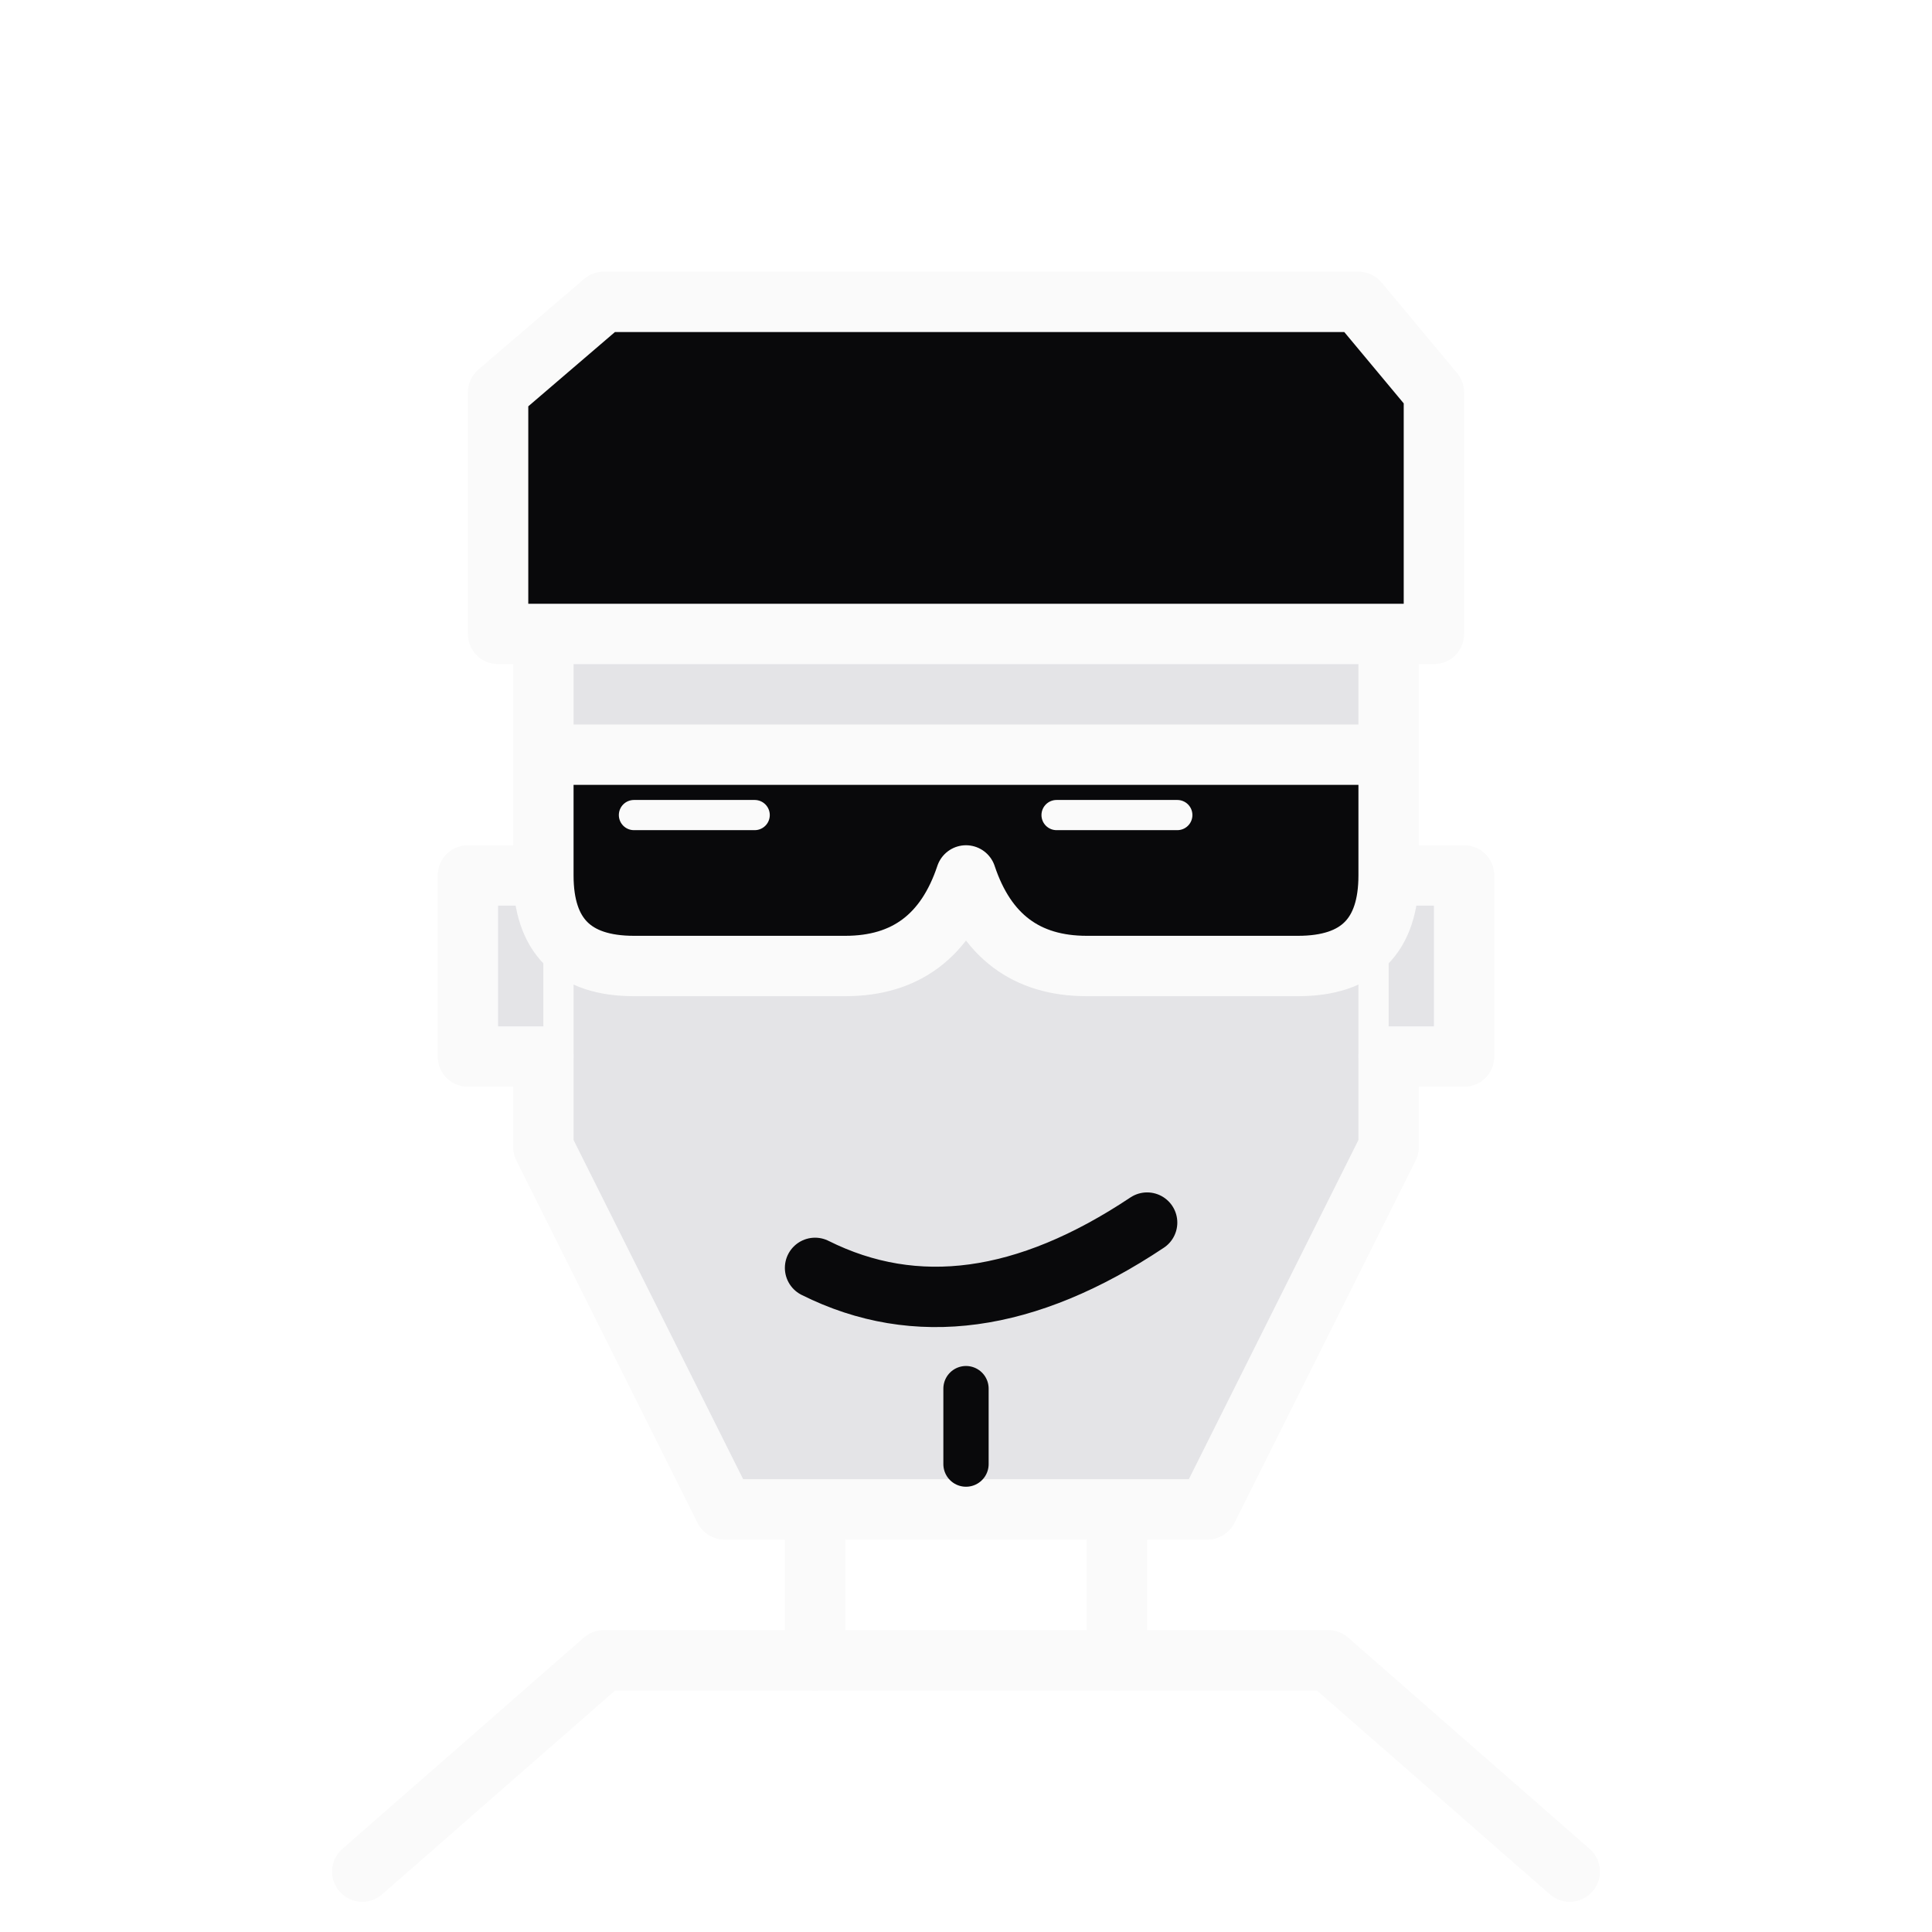
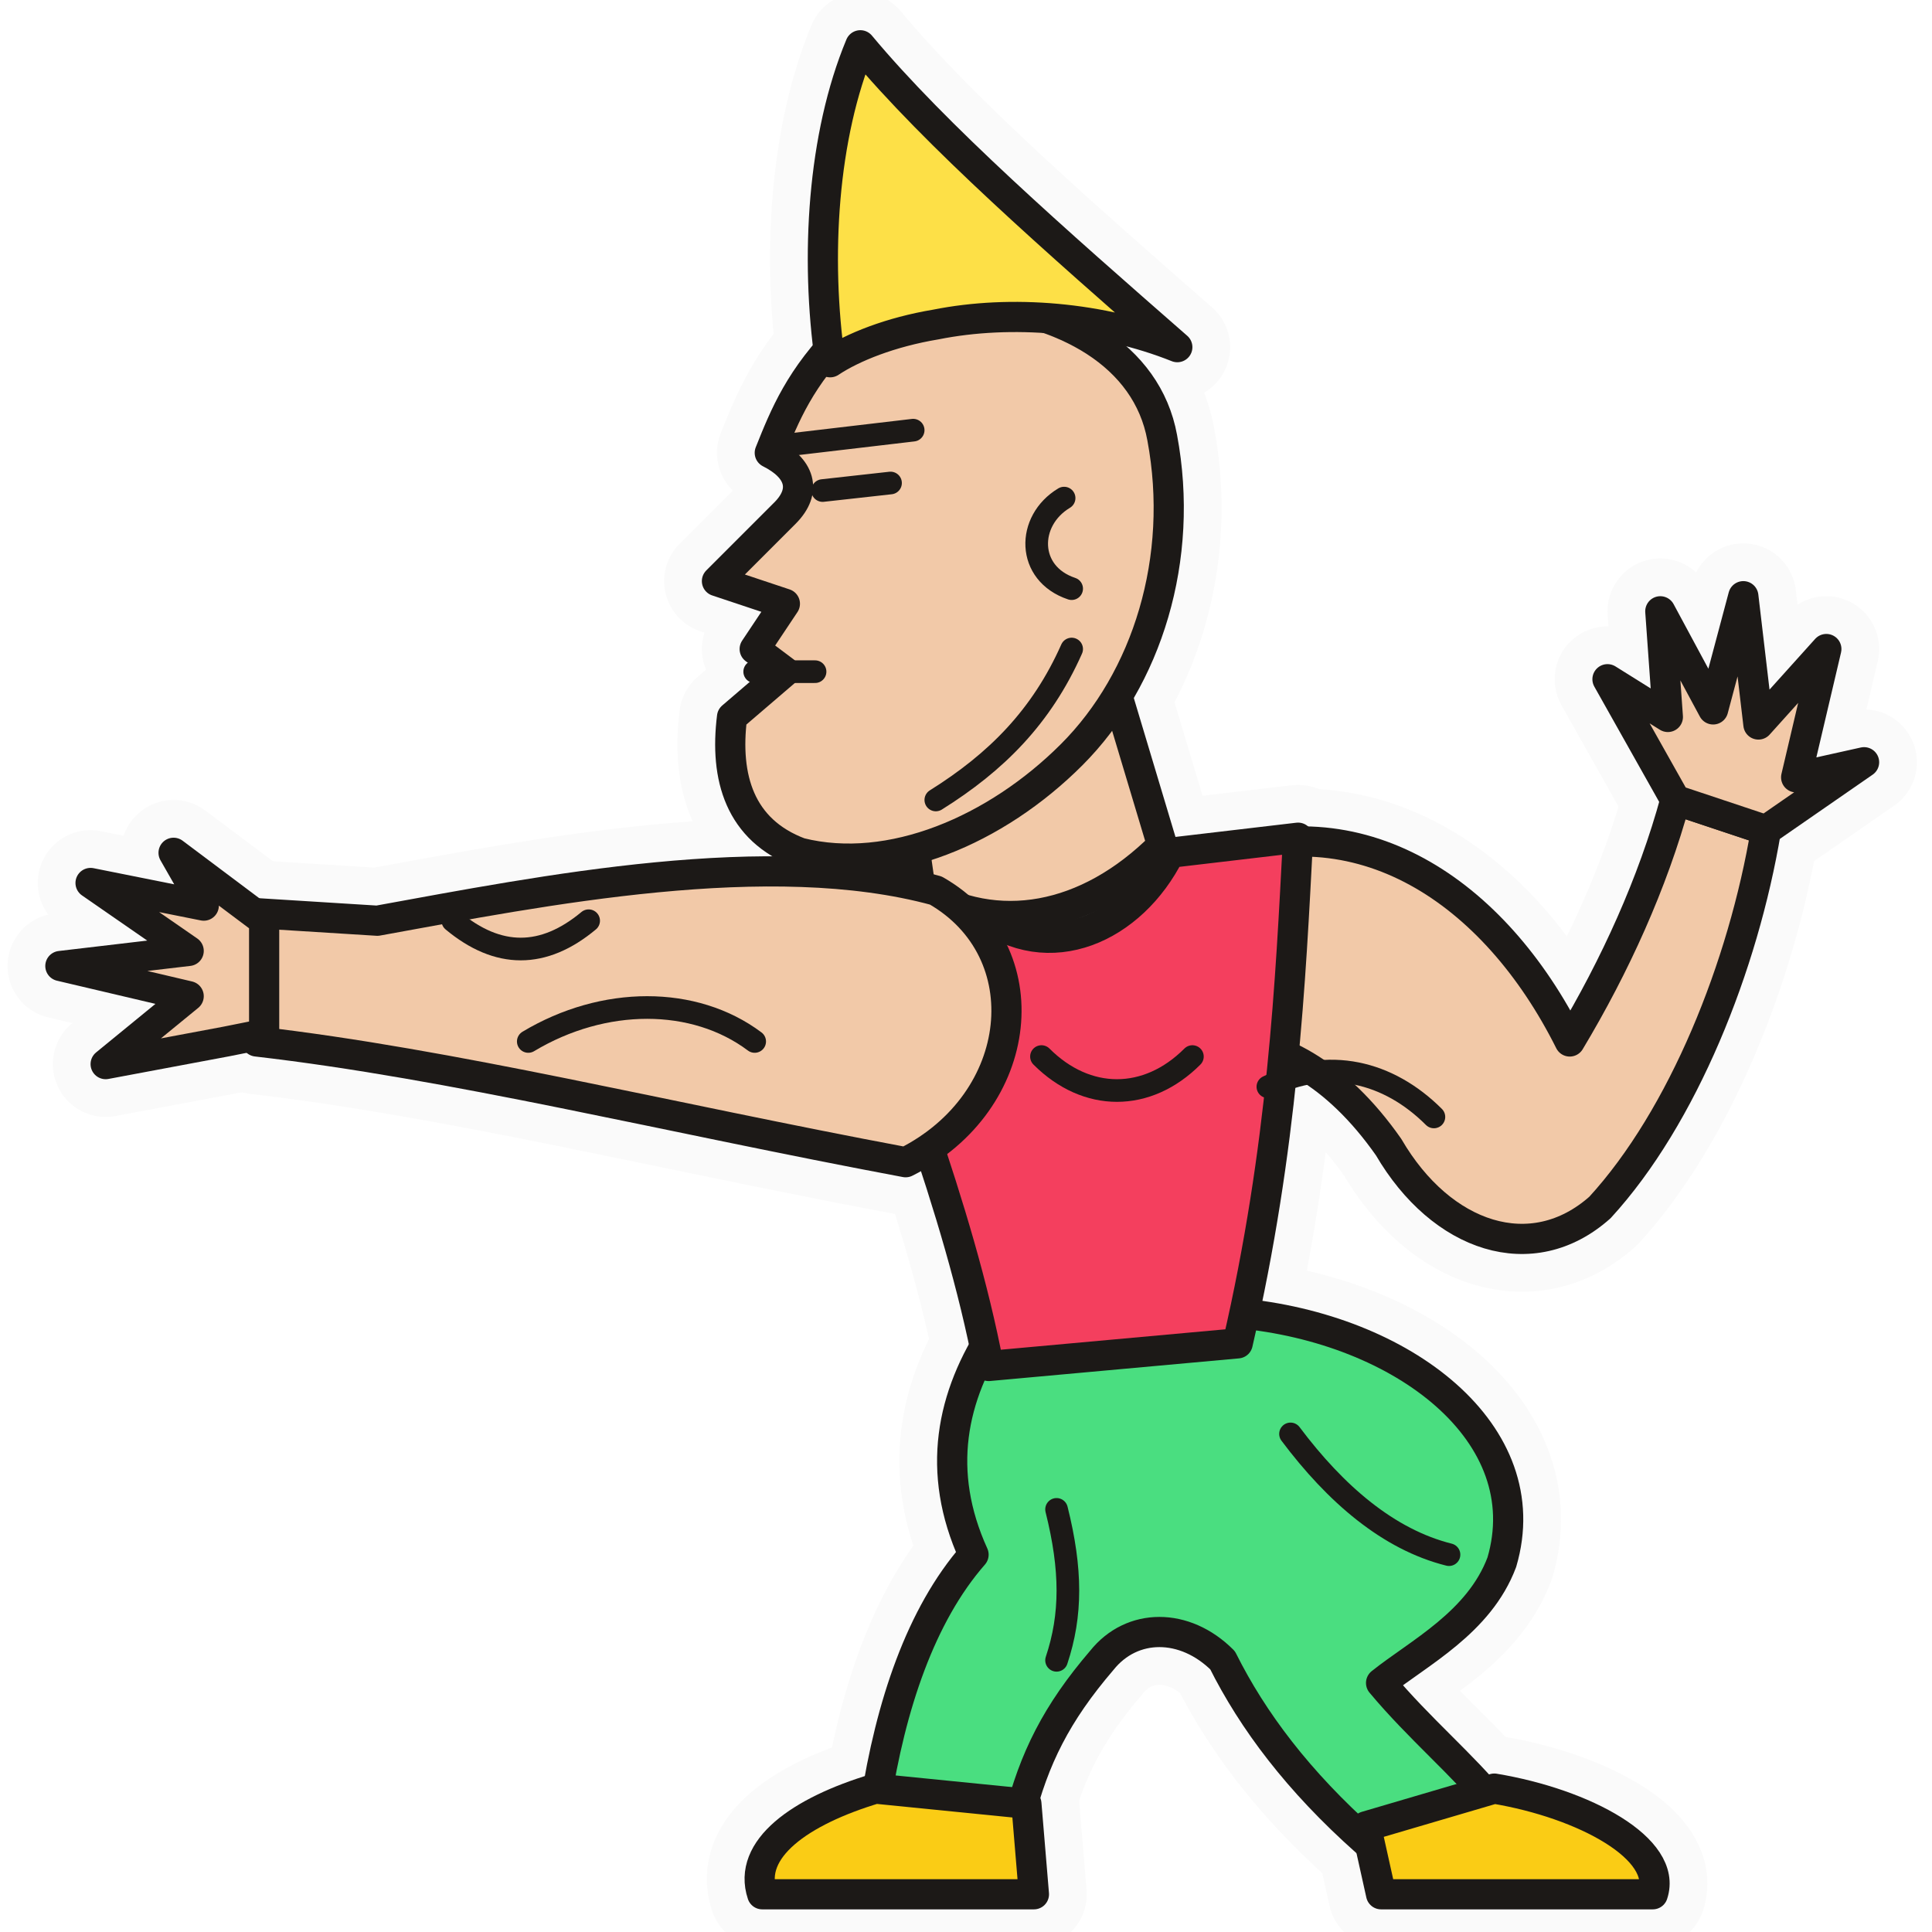
- <svg xmlns="http://www.w3.org/2000/svg" viewBox="0 0 128 128" width="128" height="128" role="img" aria-labelledby="chadcn-mascot-title chadcn-mascot-desc">
-   <g fill="none" stroke="#fafafa" stroke-width="4" stroke-linejoin="round" stroke-linecap="round">
-     <path d="M24 124 L40 110 H88 L104 124" />
-     <path d="M54 100 V110 M74 100 V110" />
-     <path d="M36 42 V76 L48 100 H80 L92 76 V42" fill="#e4e4e7" />
-     <path d="M36 58 H31 V70 H36 M92 58 H97 V70 H92" fill="#e4e4e7" />
-     <path d="M33 42 V26 L40 20 H90 L95 26 V42 Z" fill="#09090b" />
-     <path d="M36 50 H92 V58 Q92 64 86 64 H72 Q66 64 64 58 Q62 64 56 64 H42 Q36 64 36 58 Z" fill="#09090b" />
+ <svg xmlns="http://www.w3.org/2000/svg" viewBox="0 0 256 256" width="128" height="128" role="img" aria-labelledby="chadcn-mascot-title chadcn-mascot-desc">
+   <g fill="#fafafa" stroke="#fafafa" stroke-width="14" stroke-linejoin="round" stroke-linecap="round">
+     <path d="M160 114 C180 106 198 118 208 138 C214 128 219 117 222 106 L234 110 C231 128 223 148 212 160 C203 168 191 164 184 152 C177 142 169 138 162 138 Z" />
+     <path d="M222 106 L213 90 L221 95 L220 81 L227 94 L231 79 L233 96 L242 86 L238 103 L247 101 L234 110 Z" />
+     <path d="M132 176 L164 174 C186 176 204 190 199 207 C196 215 188 219 183 223 C188 229 194 234 198 239 L181 244 C172 236 166 228 162 220 C157 215 150 215 146 220 C140 227 137 233 135 241 L116 239 C118 226 122 214 129 206 C124 195 126 185 132 176 Z" />
+     <path d="M116 237 L136 239 L137 251 L101 251 C99 245 106 240 116 237 Z" />
+     <path d="M181 242 L198 237 C210 239 221 245 219 251 L183 251 Z" />
+     <path d="M108 115 C118 110 126 114 130 121 C139 128 150 123 155 113 L172 111 C171 130 170 152 164 178 L131 181 C127 160 118 138 110 115 Z" />
+     <path d="M120 104 L122 118 C132 124 144 122 154 112 L148 92 Z" />
+     <path d="M112 44 C106 50 104 55 102 60 C106 62 107 65 104 68 L95 77 L104 80 L100 86 L104 89 L97 95 C96 103 98 110 106 113 C118 116 132 110 142 100 C152 90 157 74 154 58 C152 47 141 41 128 40 Z" />
+     <path d="M124 118 C102 112 72 118 50 122 L34 121 L34 138 C60 141 88 148 120 154 C136 146 138 126 124 118 Z" />
+     <path d="M35 122 L23 113 L27 120 L12 117 L25 126 L8 128 L25 132 L14 141 L30 138 L35 137 Z" />
+     <path d="M114 6 C124 18 140 32 156 46 C146 42 134 41 124 43 C118 44 113 46 110 48 C108 34 109 18 114 6 Z" />
  </g>
-   <g fill="none" stroke="#09090b" stroke-width="4" stroke-linecap="round">
-     <path d="M54 84 Q64 89 76 81" />
-     <path d="M64 92 V97" stroke-width="3" />
+   <g stroke="#1c1917" stroke-width="4" stroke-linejoin="round" stroke-linecap="round">
+     <path d="M160 114 C180 106 198 118 208 138 C214 128 219 117 222 106 L234 110 C231 128 223 148 212 160 C203 168 191 164 184 152 C177 142 169 138 162 138 Z" fill="#f2c9a8" />
+     <path d="M222 106 L213 90 L221 95 L220 81 L227 94 L231 79 L233 96 L242 86 L238 103 L247 101 L234 110 Z" fill="#f2c9a8" />
+     <path d="M132 176 L164 174 C186 176 204 190 199 207 C196 215 188 219 183 223 C188 229 194 234 198 239 L181 244 C172 236 166 228 162 220 C157 215 150 215 146 220 C140 227 137 233 135 241 L116 239 C118 226 122 214 129 206 C124 195 126 185 132 176 Z" fill="#4ade80" />
+     <path d="M116 237 L136 239 L137 251 L101 251 C99 245 106 240 116 237 Z" fill="#facc15" />
+     <path d="M181 242 L198 237 C210 239 221 245 219 251 L183 251 Z" fill="#facc15" />
+     <path d="M108 115 C118 110 126 114 130 121 C139 128 150 123 155 113 L172 111 C171 130 170 152 164 178 L131 181 C127 160 118 138 110 115 Z" fill="#f43f5e" />
+     <path d="M120 104 L122 118 C132 124 144 122 154 112 L148 92 Z" fill="#f2c9a8" />
+     <path d="M112 44 C106 50 104 55 102 60 C106 62 107 65 104 68 L95 77 L104 80 L100 86 L104 89 L97 95 C96 103 98 110 106 113 C118 116 132 110 142 100 C152 90 157 74 154 58 C152 47 141 41 128 40 Z" fill="#f2c9a8" />
+     <path d="M124 118 C102 112 72 118 50 122 L34 121 L34 138 C60 141 88 148 120 154 C136 146 138 126 124 118 Z" fill="#f2c9a8" />
+     <path d="M35 122 L23 113 L27 120 L12 117 L25 126 L8 128 L25 132 L14 141 L30 138 L35 137 Z" fill="#f2c9a8" />
+     <path d="M114 6 C124 18 140 32 156 46 C146 42 134 41 124 43 C118 44 113 46 110 48 C108 34 109 18 114 6 Z" fill="#fde047" />
+     <path d="M109 65 L118 64" fill="none" stroke-width="3" />
+     <path d="M104 59 L121 57" fill="none" stroke-width="3" />
+     <path d="M141 66 C136 69 136 76 142 78" fill="none" stroke-width="3" />
+     <path d="M124 106 C132 101 138 95 142 86" fill="none" stroke-width="3" />
+     <path d="M100 89 L108 89" fill="none" stroke-width="3" />
+     <path d="M70 138 C80 132 92 132 100 138" fill="none" stroke-width="3" />
+     <path d="M60 122 C66 127 72 127 78 122" fill="none" stroke-width="3" />
+     <path d="M168 144 C176 140 184 142 190 148" fill="none" stroke-width="3" />
+     <path d="M138 140 C144 146 152 146 158 140" fill="none" stroke-width="3" />
+     <path d="M171 190 C177 198 184 204 192 206" fill="none" stroke-width="3" />
+     <path d="M140 200 C142 208 142 214 140 220" fill="none" stroke-width="3" />
  </g>
-   <path d="M42 54 L50 54" stroke="#fafafa" stroke-width="2" stroke-linecap="round" />
-   <path d="M70 54 L78 54" stroke="#fafafa" stroke-width="2" stroke-linecap="round" />
</svg>
